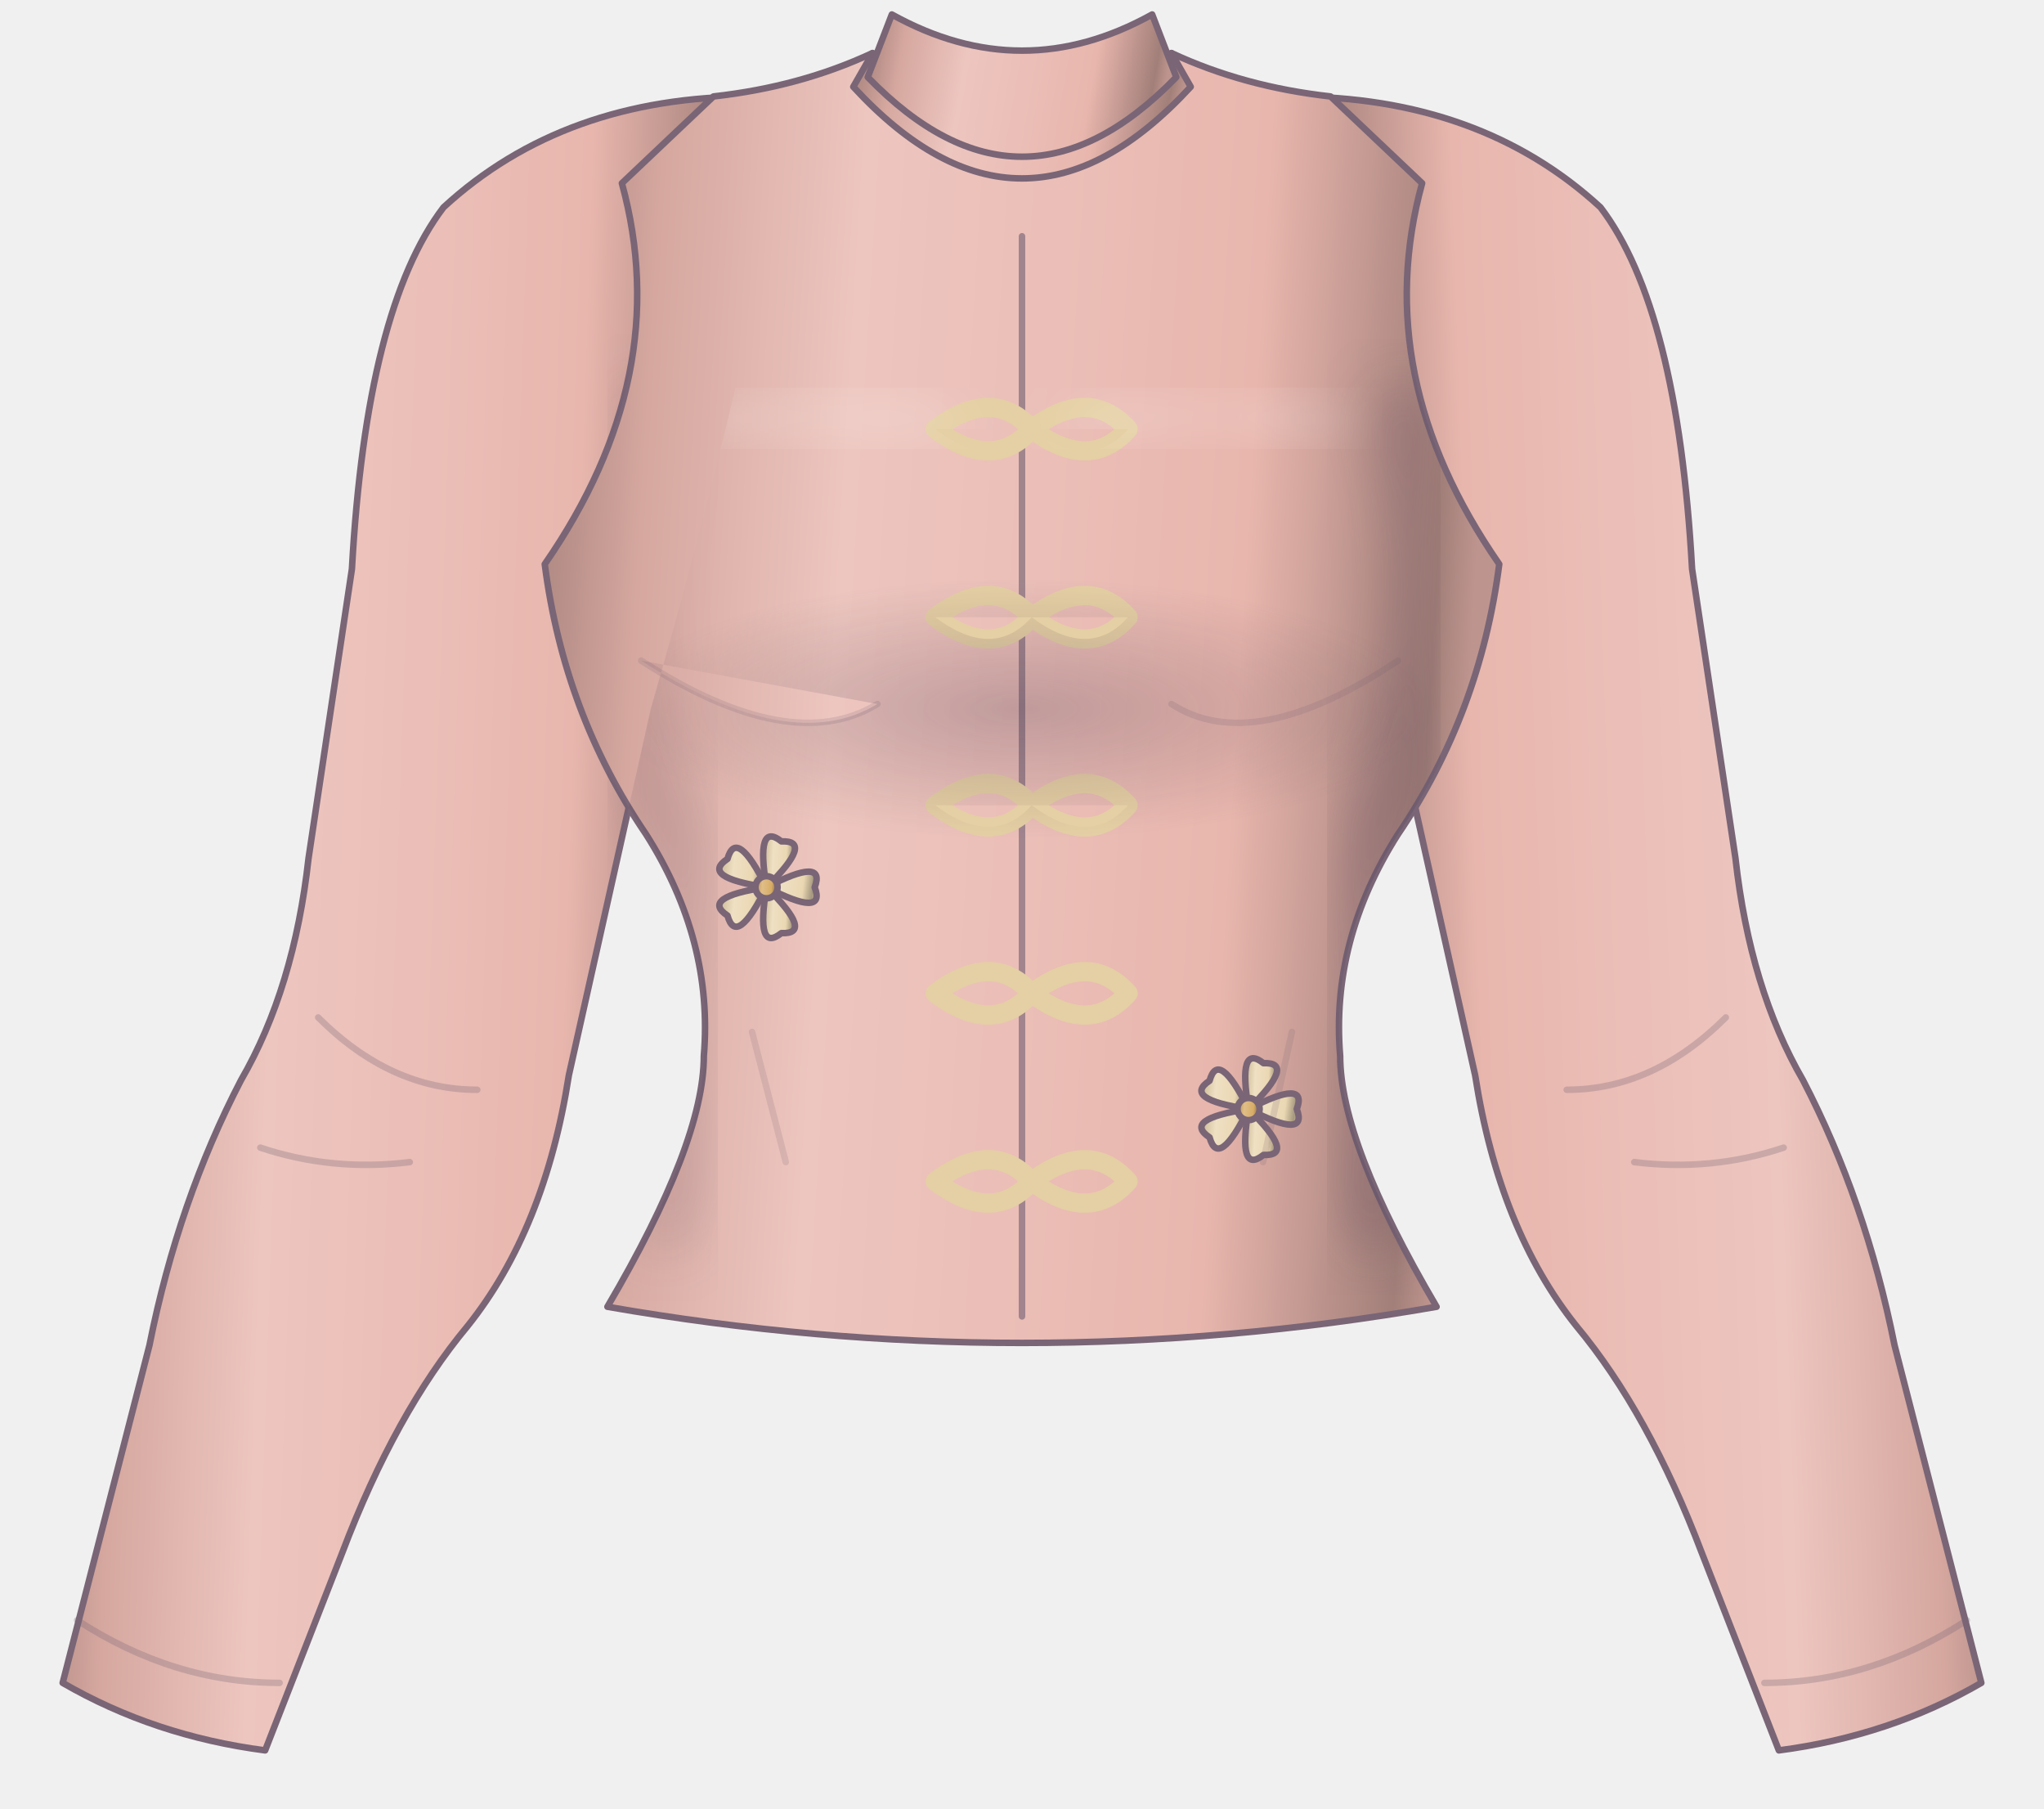
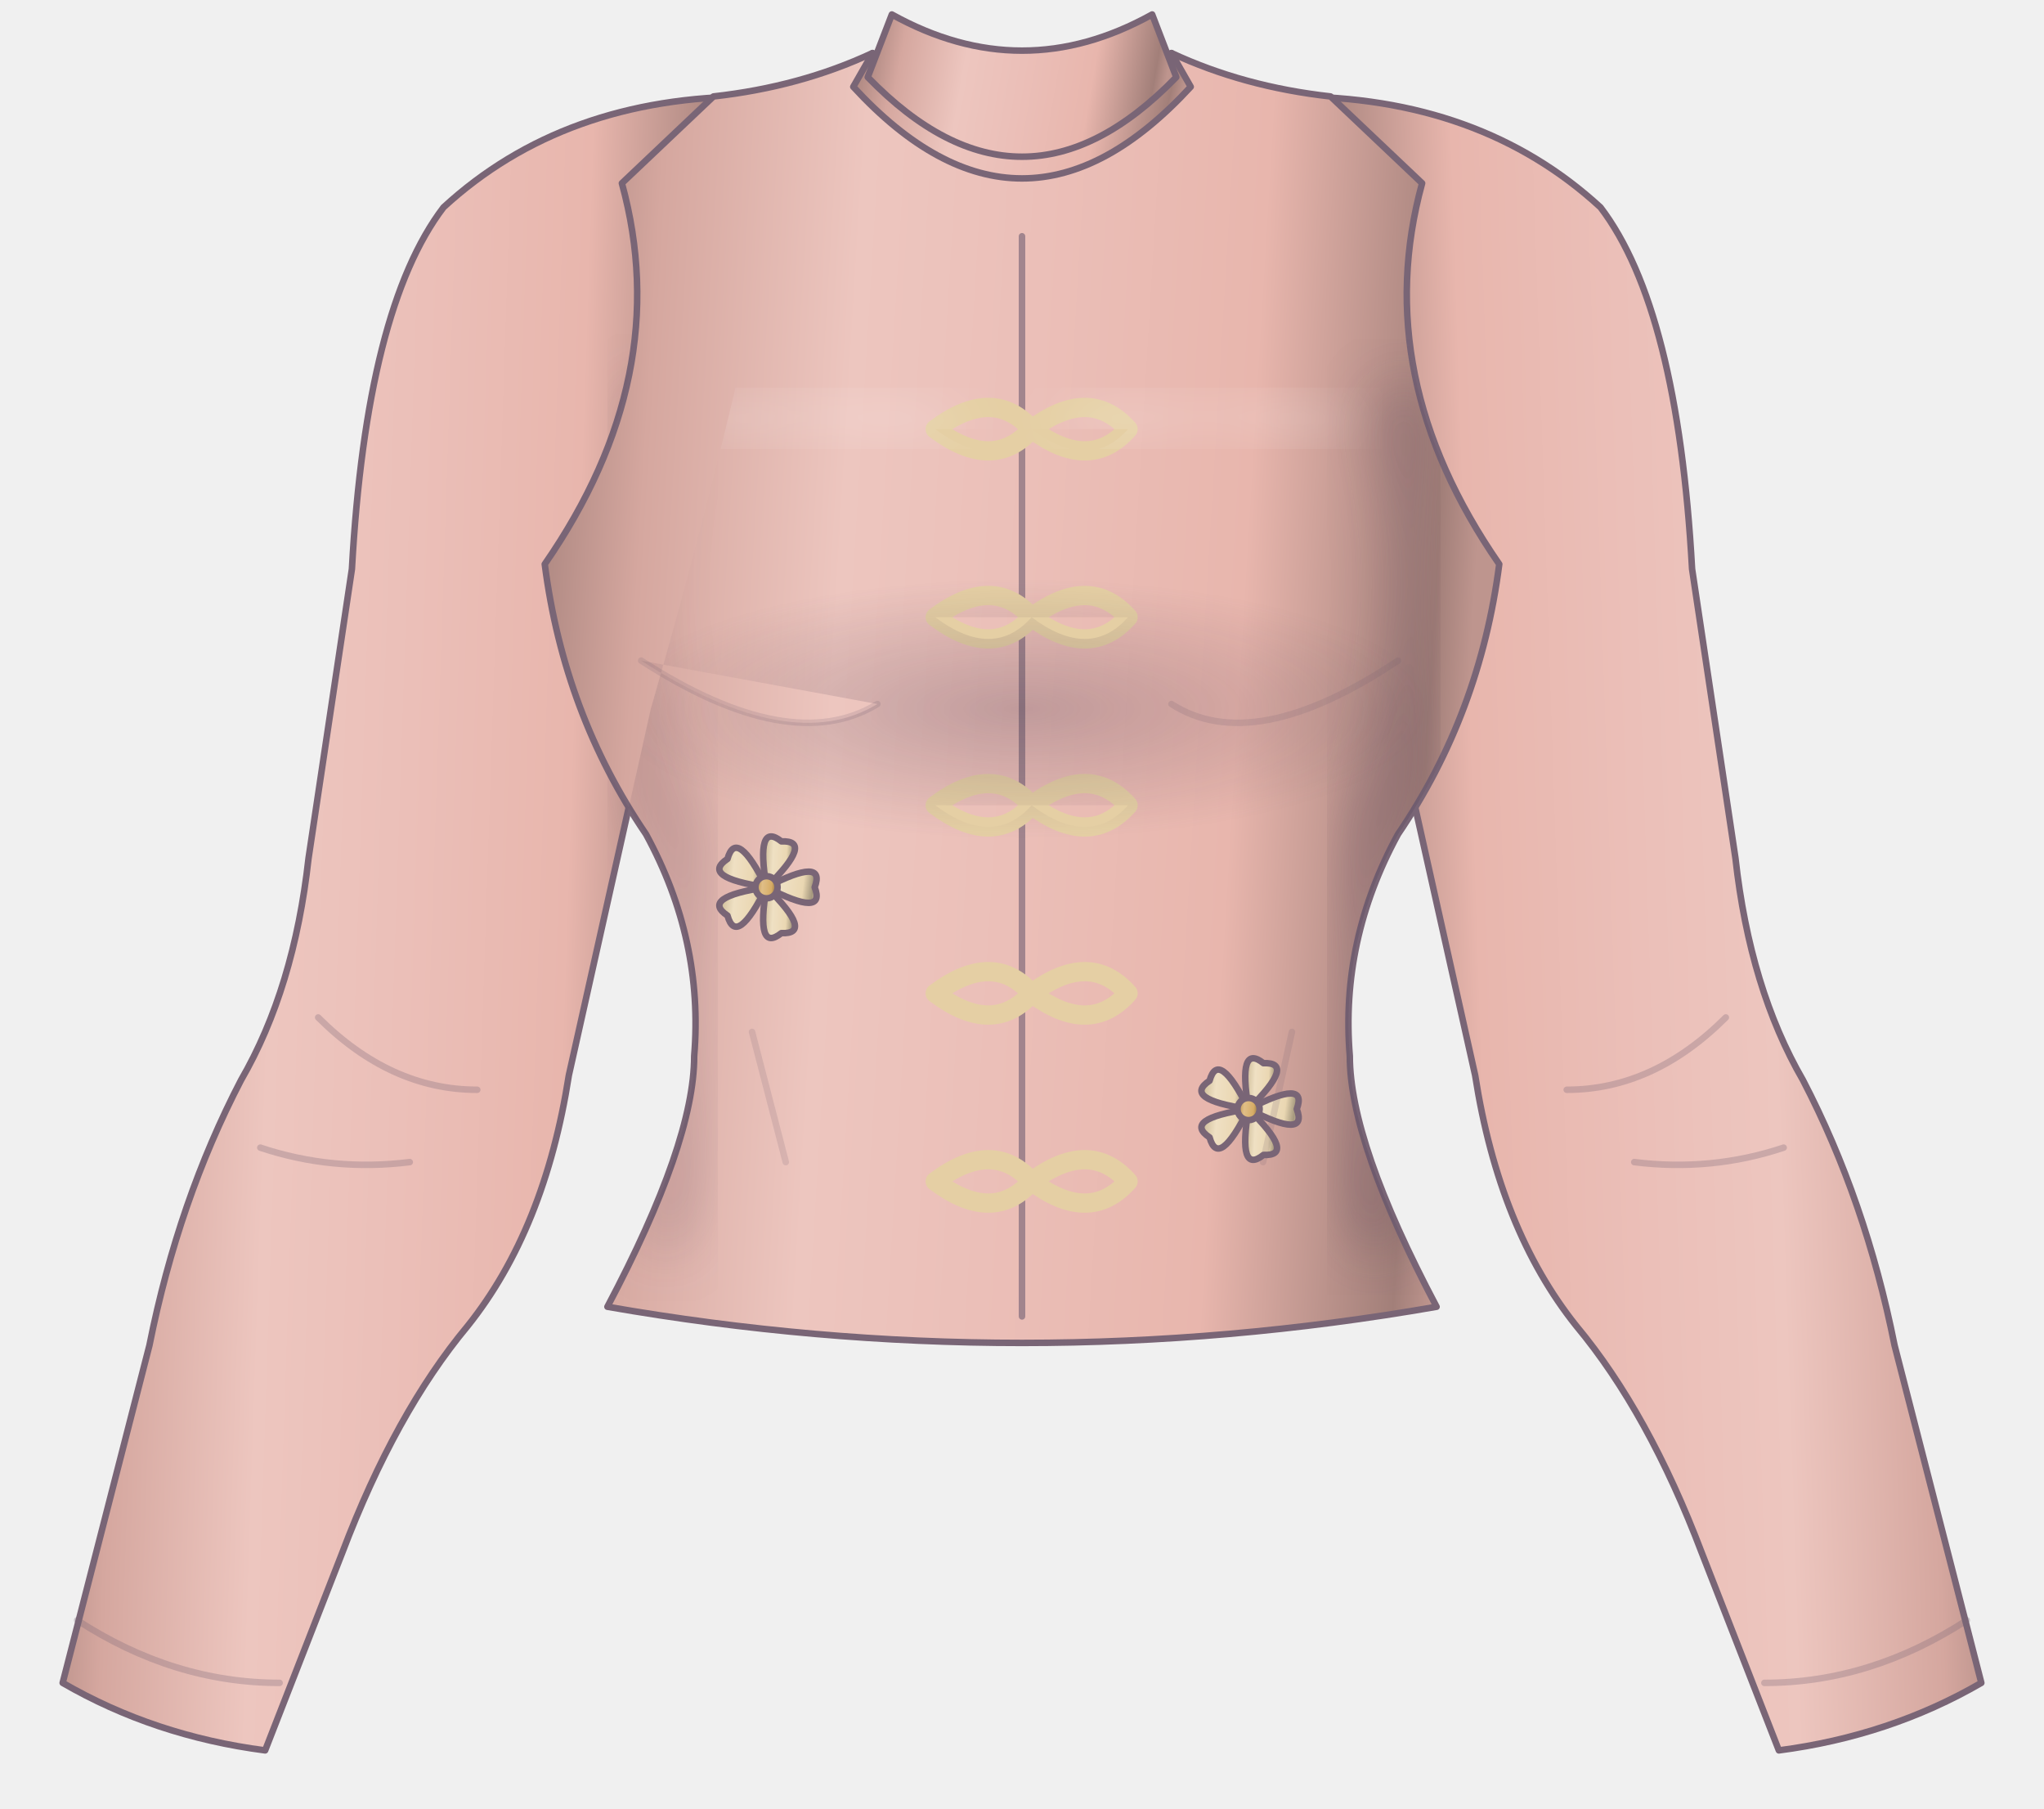
<svg xmlns="http://www.w3.org/2000/svg" width="424" height="375" viewBox="148 267 424 375" fill="none">
  <defs>
-     <linearGradient id="m1we5n0x-0" x1="0" y1="0" x2="1" y2=".08">
+     <linearGradient id="m1c8950t-0" x1="0" y1="0" x2="1" y2=".08">
      <stop stop-color="#a5817b" />
      <stop offset=".13" stop-color="#d5a79f" />
      <stop offset=".34" stop-color="#edc6bf" />
      <stop offset=".53" stop-color="#ebbfb8" />
      <stop offset=".76" stop-color="#e8b6ad" />
      <stop offset=".96" stop-color="#a27f79" />
      <stop offset="1" stop-color="#be958e" />
    </linearGradient>
-     <linearGradient id="m1we5n0x-1" x1="0" y1="0" x2="1" y2=".08">
+     <linearGradient id="m1c8950t-1" x1="0" y1="0" x2="1" y2=".08">
      <stop stop-color="#a6997e" />
      <stop offset=".13" stop-color="#d7c6a4" />
      <stop offset=".34" stop-color="#efe0c3" />
      <stop offset=".53" stop-color="#eddcbc" />
      <stop offset=".76" stop-color="#ead7b2" />
      <stop offset=".96" stop-color="#a4977d" />
      <stop offset="1" stop-color="#c0b092" />
    </linearGradient>
-     <linearGradient id="m1we5n0x-2" x1="0" y1="0" x2="1" y2=".08">
+     <linearGradient id="m1c8950t-2" x1="0" y1="0" x2="1" y2=".08">
      <stop stop-color="#997a48" />
      <stop offset=".13" stop-color="#c69e5d" />
      <stop offset=".34" stop-color="#e0be87" />
      <stop offset=".53" stop-color="#dcb779" />
      <stop offset=".76" stop-color="#d7ac65" />
      <stop offset=".96" stop-color="#977847" />
      <stop offset="1" stop-color="#b08d53" />
    </linearGradient>
  </defs>
  <g stroke="#796576" stroke-width="1.35" stroke-linecap="round" stroke-linejoin="round">
    <defs>
      <clipPath id="cloth-clip">
-         <path d="M304 287 Q265 287 240 310 Q224 331 221 385 L212 445 Q209 472 198 491 Q185 516 179 546 L161 616 Q180 627 203 630 L219 589 Q230 560 245 542 Q261 522 266 490 L283 414 Q296 369 305 328Z" fill="url(#m1we5n0x-0)" />
+         <path d="M304 287 Q265 287 240 310 Q224 331 221 385 L212 445 Q209 472 198 491 Q185 516 179 546 L161 616 Q180 627 203 630 L219 589 Q230 560 245 542 Q261 522 266 490 L283 414 Q296 369 305 328Z" fill="url(#m1c8950t-0)" />
        <path d="M164 603 Q184 616 206 616 M214 478 Q229 493 247 493 M202 505 Q217 510 233 508" stroke="#796576" opacity="0.3" />
        <g transform="translate(720 0) scale(-1 1)">
-           <path d="M304 287 Q265 287 240 310 Q224 331 221 385 L212 445 Q209 472 198 491 Q185 516 179 546 L161 616 Q180 627 203 630 L219 589 Q230 560 245 542 Q261 522 266 490 L283 414 Q296 369 305 328Z" fill="url(#m1we5n0x-0)" />
+           <path d="M304 287 Q265 287 240 310 Q224 331 221 385 L212 445 Q209 472 198 491 Q185 516 179 546 L161 616 Q180 627 203 630 L219 589 Q230 560 245 542 Q261 522 266 490 L283 414 Q296 369 305 328Z" fill="url(#m1c8950t-0)" />
          <path d="M164 603 Q184 616 206 616 M214 478 Q229 493 247 493 M202 505 Q217 510 233 508" stroke="#796576" opacity="0.3" />
        </g>
-         <path d="M329 278 Q360 314 391 278 Q406 285 424 287 L443 305 Q432 345 459 384 Q455 415 438 440 Q424 462 426 486 Q426 504 446 538 Q360 553 274 538 Q294 504 294 486 Q296 462 282 440 Q265 415 261 384 Q288 345 277 305 L296 287 Q314 285 329 278Z" fill="url(#m1we5n0x-0)" />
-         <path d="M329 278 Q360 314 391 278 L395 285 Q360 323 325 285Z" fill="url(#m1we5n0x-0)" />
+         <path d="M329 278 Q360 314 391 278 Q406 285 424 287 L443 305 Q432 345 459 384 Q455 415 438 440 Q426 462 428 486 Q428 504 446 538 Q360 553 274 538 Q292 504 292 486 Q294 462 282 440 Q265 415 261 384 Q288 345 277 305 L296 287 Q314 285 329 278Z" fill="url(#m1c8950t-0)" />
+         <path d="M329 278 Q360 314 391 278 L395 285 Q360 323 325 285Z" fill="url(#m1c8950t-0)" />
        <path d="M360 316 L360 540" stroke="#796576" opacity="0.65" />
        <path d="M342 356 Q354 347 362 356 Q374 365 382 356 M342 356 Q354 365 362 356 Q374 347 382 356" fill="none" stroke="#e5cfa4" stroke-width="4" />
        <path d="M342 395 Q354 386 362 395 Q374 404 382 395 M342 395 Q354 404 362 395 Q374 386 382 395" fill="none" stroke="#e5cfa4" stroke-width="4" />
        <path d="M342 434 Q354 425 362 434 Q374 443 382 434 M342 434 Q354 443 362 434 Q374 425 382 434" fill="none" stroke="#e5cfa4" stroke-width="4" />
        <path d="M342 473 Q354 464 362 473 Q374 482 382 473 M342 473 Q354 482 362 473 Q374 464 382 473" fill="none" stroke="#e5cfa4" stroke-width="4" />
        <path d="M342 512 Q354 503 362 512 Q374 521 382 512 M342 512 Q354 521 362 512 Q374 503 382 512" fill="none" stroke="#e5cfa4" stroke-width="4" />
-         <path d="M328 283 L333 270 Q360 285 387 270 L392 283 Q360 316 328 283Z" fill="url(#m1we5n0x-0)" />
-         <path d="M307 451 Q319.418 444.535 317 451 Q319.418 457.465 307 451Z" fill="url(#m1we5n0x-1)" />
-         <path d="M307 451 Q316.986 460.812 310.09 460.511 Q304.689 464.808 307 451Z" fill="url(#m1we5n0x-1)" />
-         <path d="M307 451 Q300.754 463.529 298.91 456.878 Q293.154 453.069 307 451Z" fill="url(#m1we5n0x-1)" />
-         <path d="M307 451 Q293.154 448.931 298.91 445.122 Q300.754 438.471 307 451Z" fill="url(#m1we5n0x-1)" />
-         <path d="M307 451 Q304.689 437.192 310.09 441.489 Q316.986 441.188 307 451Z" fill="url(#m1we5n0x-1)" />
-         <circle cx="307" cy="451" r="2.3" fill="url(#m1we5n0x-2)" />
-         <path d="M407 497 Q419.418 490.535 417 497 Q419.418 503.465 407 497Z" fill="url(#m1we5n0x-1)" />
-         <path d="M407 497 Q416.986 506.812 410.09 506.511 Q404.689 510.808 407 497Z" fill="url(#m1we5n0x-1)" />
-         <path d="M407 497 Q400.754 509.529 398.91 502.878 Q393.154 499.069 407 497Z" fill="url(#m1we5n0x-1)" />
-         <path d="M407 497 Q393.154 494.931 398.91 491.122 Q400.754 484.471 407 497Z" fill="url(#m1we5n0x-1)" />
-         <path d="M407 497 Q404.689 483.192 410.09 487.489 Q416.986 487.188 407 497Z" fill="url(#m1we5n0x-1)" />
-         <circle cx="407" cy="497" r="2.3" fill="url(#m1we5n0x-2)" />
+         <path d="M328 283 L333 270 Q360 285 387 270 L392 283 Q360 316 328 283Z" fill="url(#m1c8950t-0)" />
+         <path d="M307 451 Q319.418 444.535 317 451 Q319.418 457.465 307 451Z" fill="url(#m1c8950t-1)" />
+         <path d="M307 451 Q316.986 460.812 310.09 460.511 Q304.689 464.808 307 451Z" fill="url(#m1c8950t-1)" />
+         <path d="M307 451 Q300.754 463.529 298.91 456.878 Q293.154 453.069 307 451Z" fill="url(#m1c8950t-1)" />
+         <path d="M307 451 Q293.154 448.931 298.91 445.122 Q300.754 438.471 307 451Z" fill="url(#m1c8950t-1)" />
+         <path d="M307 451 Q304.689 437.192 310.09 441.489 Q316.986 441.188 307 451Z" fill="url(#m1c8950t-1)" />
+         <circle cx="307" cy="451" r="2.3" fill="url(#m1c8950t-2)" />
+         <path d="M407 497 Q419.418 490.535 417 497 Q419.418 503.465 407 497Z" fill="url(#m1c8950t-1)" />
+         <path d="M407 497 Q416.986 506.812 410.09 506.511 Q404.689 510.808 407 497Z" fill="url(#m1c8950t-1)" />
+         <path d="M407 497 Q400.754 509.529 398.91 502.878 Q393.154 499.069 407 497Z" fill="url(#m1c8950t-1)" />
+         <path d="M407 497 Q393.154 494.931 398.91 491.122 Q400.754 484.471 407 497Z" fill="url(#m1c8950t-1)" />
+         <path d="M407 497 Q404.689 483.192 410.09 487.489 Q416.986 487.188 407 497Z" fill="url(#m1c8950t-1)" />
+         <circle cx="407" cy="497" r="2.3" fill="url(#m1c8950t-2)" />
        <path d="M281 404 Q312 424 330 413 M438 404 Q408 424 391 413 M304 481 L311 508 M416 481 L410 508" stroke="#796576" opacity="0.18" />
      </clipPath>
      <linearGradient id="cloth-round">
        <stop stop-color="#302039" stop-opacity=".19" />
        <stop offset=".32" stop-color="#fff" stop-opacity=".22" />
        <stop offset=".6" stop-color="#fff" stop-opacity="0" />
        <stop offset="1" stop-color="#302039" stop-opacity=".18" />
      </linearGradient>
      <radialGradient id="cloth-contact">
        <stop stop-color="#392841" stop-opacity=".24" />
        <stop offset="1" stop-color="#392841" stop-opacity="0" />
      </radialGradient>
      <filter id="cloth-soft">
        <feGaussianBlur stdDeviation="6" />
      </filter>
    </defs>
-     <path d="M304 287 Q265 287 240 310 Q224 331 221 385 L212 445 Q209 472 198 491 Q185 516 179 546 L161 616 Q180 627 203 630 L219 589 Q230 560 245 542 Q261 522 266 490 L283 414 Q296 369 305 328Z" fill="url(#m1we5n0x-0)" />
+     <path d="M304 287 Q265 287 240 310 Q224 331 221 385 L212 445 Q209 472 198 491 Q185 516 179 546 L161 616 Q180 627 203 630 L219 589 Q230 560 245 542 Q261 522 266 490 L283 414 Q296 369 305 328Z" fill="url(#m1c8950t-0)" />
    <path d="M164 603 Q184 616 206 616 M214 478 Q229 493 247 493 M202 505 Q217 510 233 508" stroke="#796576" opacity="0.3" />
    <g transform="translate(720 0) scale(-1 1)">
-       <path d="M304 287 Q265 287 240 310 Q224 331 221 385 L212 445 Q209 472 198 491 Q185 516 179 546 L161 616 Q180 627 203 630 L219 589 Q230 560 245 542 Q261 522 266 490 L283 414 Q296 369 305 328Z" fill="url(#m1we5n0x-0)" />
+       <path d="M304 287 Q265 287 240 310 Q224 331 221 385 L212 445 Q209 472 198 491 Q185 516 179 546 L161 616 Q180 627 203 630 L219 589 Q230 560 245 542 Q261 522 266 490 L283 414 Q296 369 305 328Z" fill="url(#m1c8950t-0)" />
      <path d="M164 603 Q184 616 206 616 M214 478 Q229 493 247 493 M202 505 Q217 510 233 508" stroke="#796576" opacity="0.3" />
    </g>
-     <path d="M329 278 Q360 314 391 278 Q406 285 424 287 L443 305 Q432 345 459 384 Q455 415 438 440 Q424 462 426 486 Q426 504 446 538 Q360 553 274 538 Q294 504 294 486 Q296 462 282 440 Q265 415 261 384 Q288 345 277 305 L296 287 Q314 285 329 278Z" fill="url(#m1we5n0x-0)" />
-     <path d="M329 278 Q360 314 391 278 L395 285 Q360 323 325 285Z" fill="url(#m1we5n0x-0)" />
+     <path d="M329 278 Q360 314 391 278 Q406 285 424 287 L443 305 Q432 345 459 384 Q455 415 438 440 Q426 462 428 486 Q428 504 446 538 Q360 553 274 538 Q292 504 292 486 Q294 462 282 440 Q265 415 261 384 Q288 345 277 305 L296 287 Q314 285 329 278Z" fill="url(#m1c8950t-0)" />
+     <path d="M329 278 Q360 314 391 278 L395 285 Q360 323 325 285Z" fill="url(#m1c8950t-0)" />
    <path d="M360 316 L360 540" stroke="#796576" opacity="0.65" />
    <path d="M342 356 Q354 347 362 356 Q374 365 382 356 M342 356 Q354 365 362 356 Q374 347 382 356" fill="none" stroke="#e5cfa4" stroke-width="4" />
    <path d="M342 395 Q354 386 362 395 Q374 404 382 395 M342 395 Q354 404 362 395 Q374 386 382 395" fill="none" stroke="#e5cfa4" stroke-width="4" />
    <path d="M342 434 Q354 425 362 434 Q374 443 382 434 M342 434 Q354 443 362 434 Q374 425 382 434" fill="none" stroke="#e5cfa4" stroke-width="4" />
    <path d="M342 473 Q354 464 362 473 Q374 482 382 473 M342 473 Q354 482 362 473 Q374 464 382 473" fill="none" stroke="#e5cfa4" stroke-width="4" />
    <path d="M342 512 Q354 503 362 512 Q374 521 382 512 M342 512 Q354 521 362 512 Q374 503 382 512" fill="none" stroke="#e5cfa4" stroke-width="4" />
-     <path d="M328 283 L333 270 Q360 285 387 270 L392 283 Q360 316 328 283Z" fill="url(#m1we5n0x-0)" />
-     <path d="M307 451 Q319.418 444.535 317 451 Q319.418 457.465 307 451Z" fill="url(#m1we5n0x-1)" />
-     <path d="M307 451 Q316.986 460.812 310.09 460.511 Q304.689 464.808 307 451Z" fill="url(#m1we5n0x-1)" />
-     <path d="M307 451 Q300.754 463.529 298.91 456.878 Q293.154 453.069 307 451Z" fill="url(#m1we5n0x-1)" />
-     <path d="M307 451 Q293.154 448.931 298.91 445.122 Q300.754 438.471 307 451Z" fill="url(#m1we5n0x-1)" />
-     <path d="M307 451 Q304.689 437.192 310.09 441.489 Q316.986 441.188 307 451Z" fill="url(#m1we5n0x-1)" />
-     <circle cx="307" cy="451" r="2.3" fill="url(#m1we5n0x-2)" />
-     <path d="M407 497 Q419.418 490.535 417 497 Q419.418 503.465 407 497Z" fill="url(#m1we5n0x-1)" />
-     <path d="M407 497 Q416.986 506.812 410.09 506.511 Q404.689 510.808 407 497Z" fill="url(#m1we5n0x-1)" />
-     <path d="M407 497 Q400.754 509.529 398.91 502.878 Q393.154 499.069 407 497Z" fill="url(#m1we5n0x-1)" />
-     <path d="M407 497 Q393.154 494.931 398.91 491.122 Q400.754 484.471 407 497Z" fill="url(#m1we5n0x-1)" />
-     <path d="M407 497 Q404.689 483.192 410.09 487.489 Q416.986 487.188 407 497Z" fill="url(#m1we5n0x-1)" />
-     <circle cx="407" cy="497" r="2.3" fill="url(#m1we5n0x-2)" />
+     <path d="M328 283 L333 270 Q360 285 387 270 L392 283 Q360 316 328 283Z" fill="url(#m1c8950t-0)" />
+     <path d="M307 451 Q319.418 444.535 317 451 Q319.418 457.465 307 451Z" fill="url(#m1c8950t-1)" />
+     <path d="M307 451 Q316.986 460.812 310.09 460.511 Q304.689 464.808 307 451Z" fill="url(#m1c8950t-1)" />
+     <path d="M307 451 Q300.754 463.529 298.91 456.878 Q293.154 453.069 307 451Z" fill="url(#m1c8950t-1)" />
+     <path d="M307 451 Q293.154 448.931 298.91 445.122 Q300.754 438.471 307 451Z" fill="url(#m1c8950t-1)" />
+     <path d="M307 451 Q304.689 437.192 310.09 441.489 Q316.986 441.188 307 451Z" fill="url(#m1c8950t-1)" />
+     <circle cx="307" cy="451" r="2.3" fill="url(#m1c8950t-2)" />
+     <path d="M407 497 Q419.418 490.535 417 497 Q419.418 503.465 407 497Z" fill="url(#m1c8950t-1)" />
+     <path d="M407 497 Q416.986 506.812 410.09 506.511 Q404.689 510.808 407 497Z" fill="url(#m1c8950t-1)" />
+     <path d="M407 497 Q400.754 509.529 398.91 502.878 Q393.154 499.069 407 497Z" fill="url(#m1c8950t-1)" />
+     <path d="M407 497 Q393.154 494.931 398.91 491.122 Q400.754 484.471 407 497Z" fill="url(#m1c8950t-1)" />
+     <path d="M407 497 Q404.689 483.192 410.09 487.489 Q416.986 487.188 407 497Z" fill="url(#m1c8950t-1)" />
+     <circle cx="407" cy="497" r="2.3" fill="url(#m1c8950t-2)" />
    <path d="M281 404 Q312 424 330 413 M438 404 Q408 424 391 413 M304 481 L311 508 M416 481 L410 508" stroke="#796576" opacity="0.18" />
    <g data-material="cloth-volume" clip-path="url(#cloth-clip)">
      <path d="M281 353 Q269 397 286 437 Q304 469 286 520" fill="none" stroke="#392841" stroke-width="14" opacity=".15" filter="url(#cloth-soft)" />
      <path d="M440 354 Q452 397 434 437 Q417 474 433 519" fill="none" stroke="#392841" stroke-width="16" opacity=".22" filter="url(#cloth-soft)" />
      <path d="M297 357 Q315 340 341 359 M376 356 Q400 340 422 358" fill="none" stroke="#fff" stroke-width="14" opacity=".2" filter="url(#cloth-soft)" />
      <ellipse cx="360" cy="414" rx="85" ry="27" fill="url(#cloth-contact)" stroke="none" />
    </g>
  </g>
</svg>
